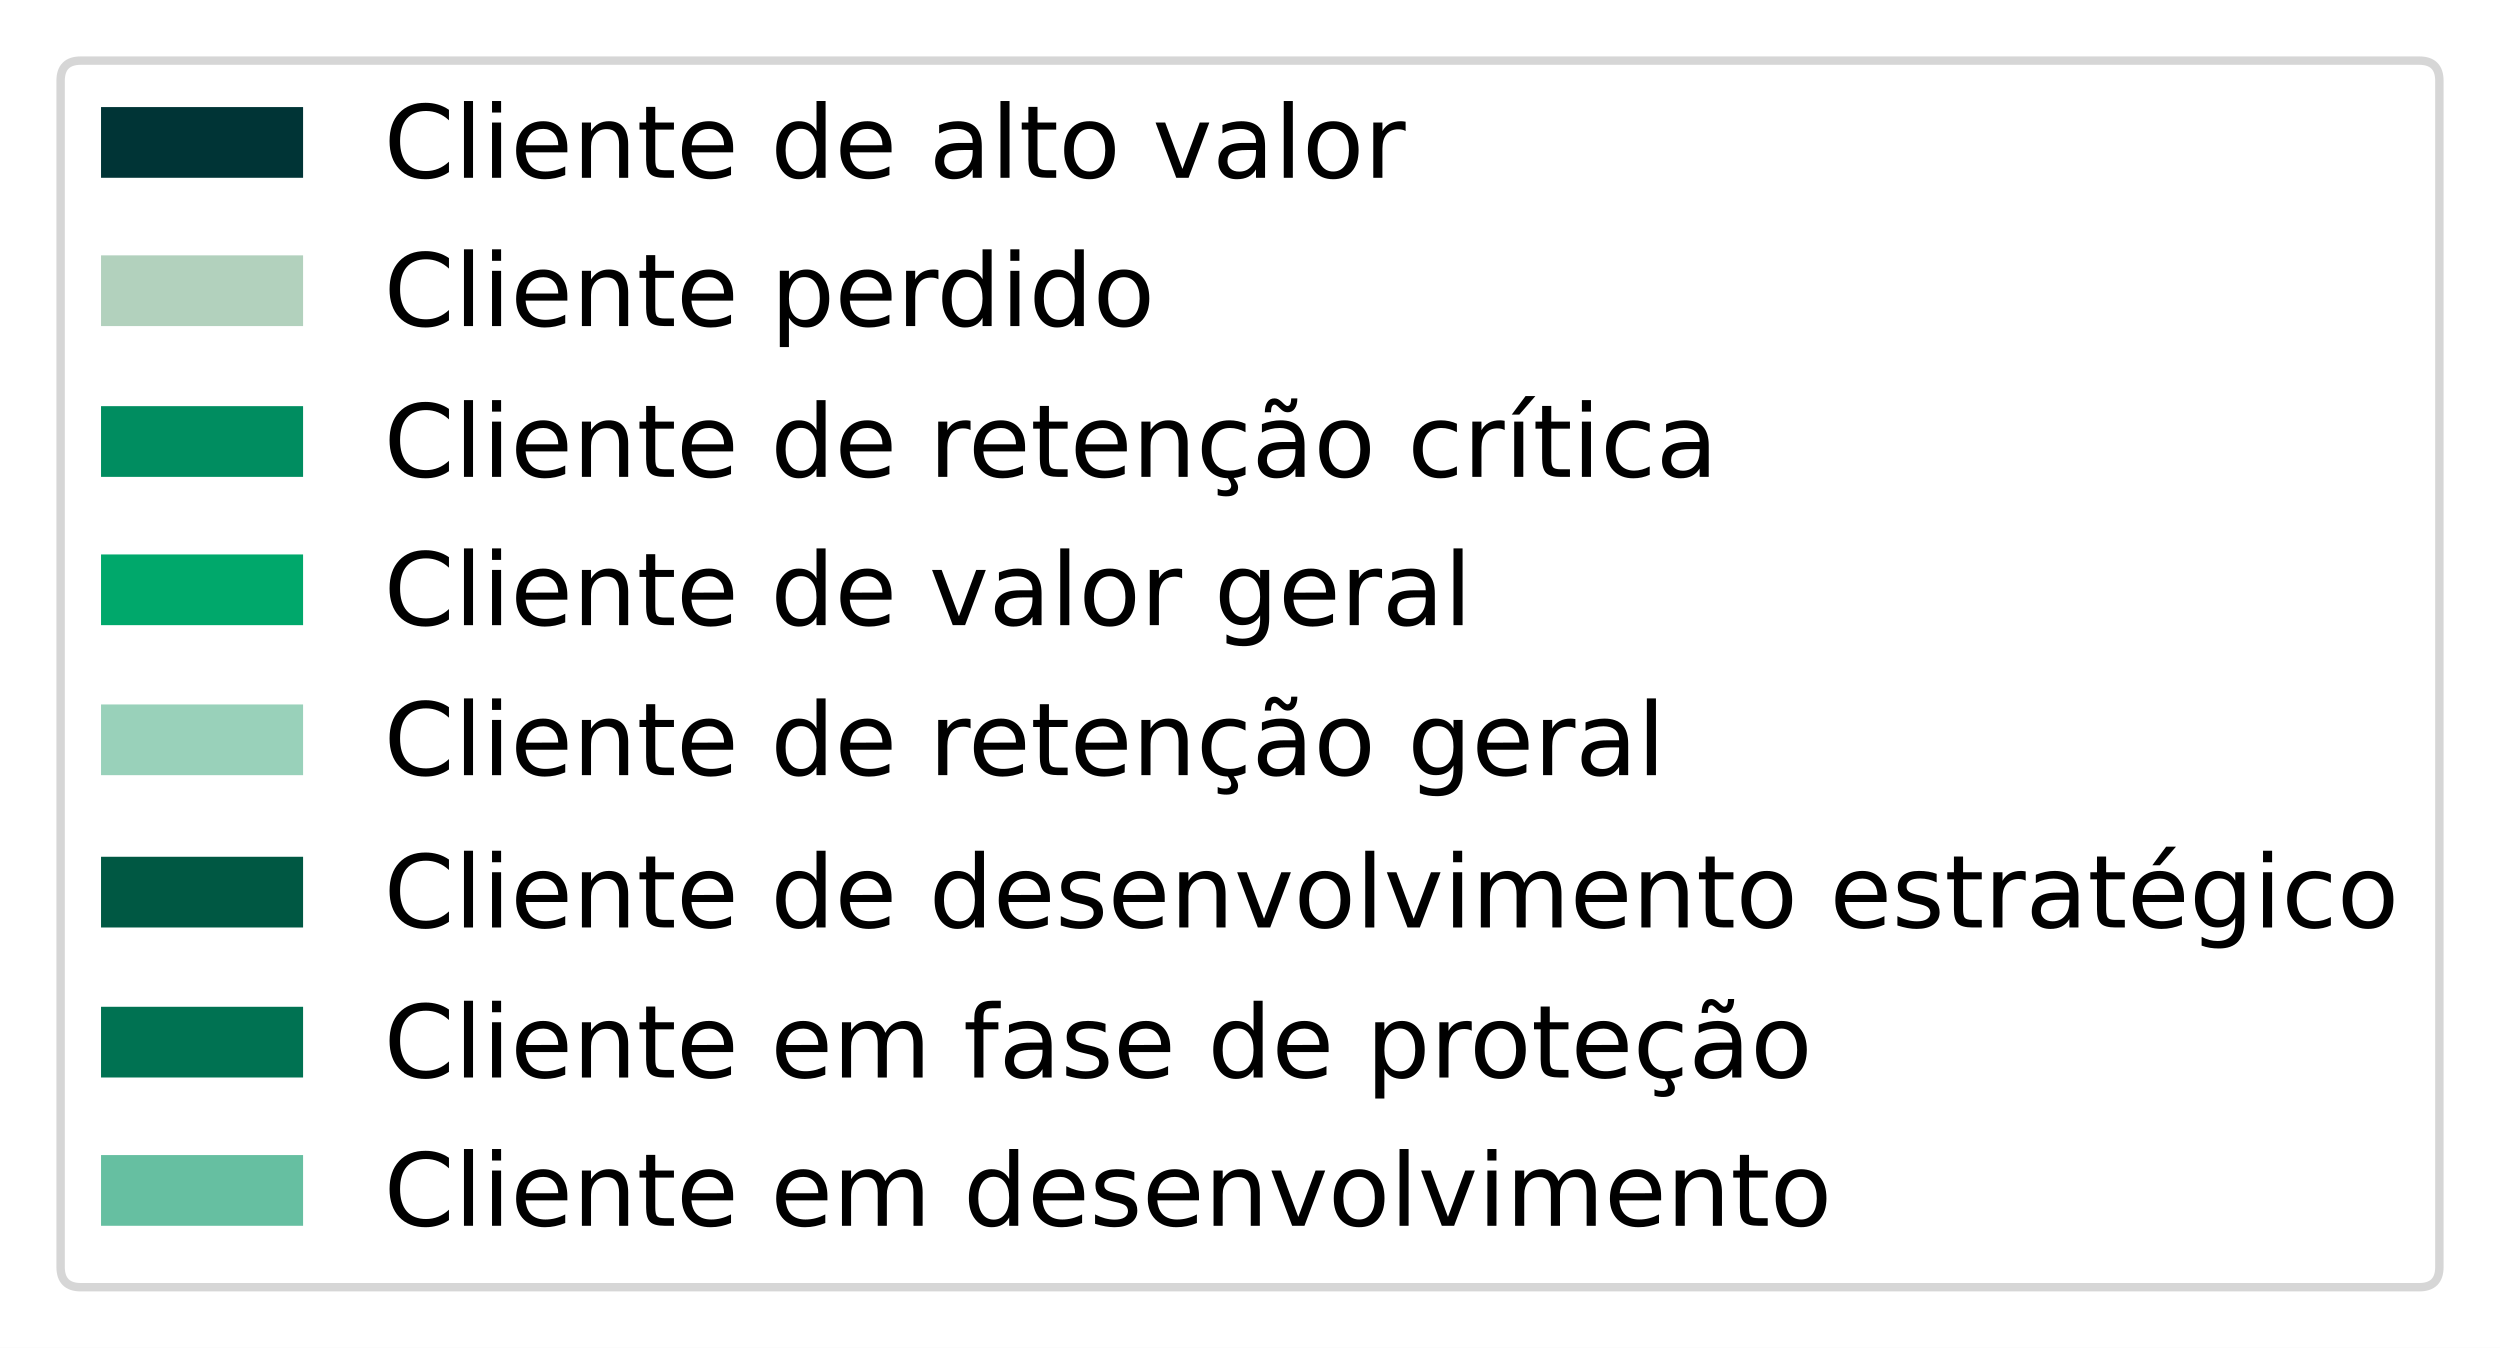
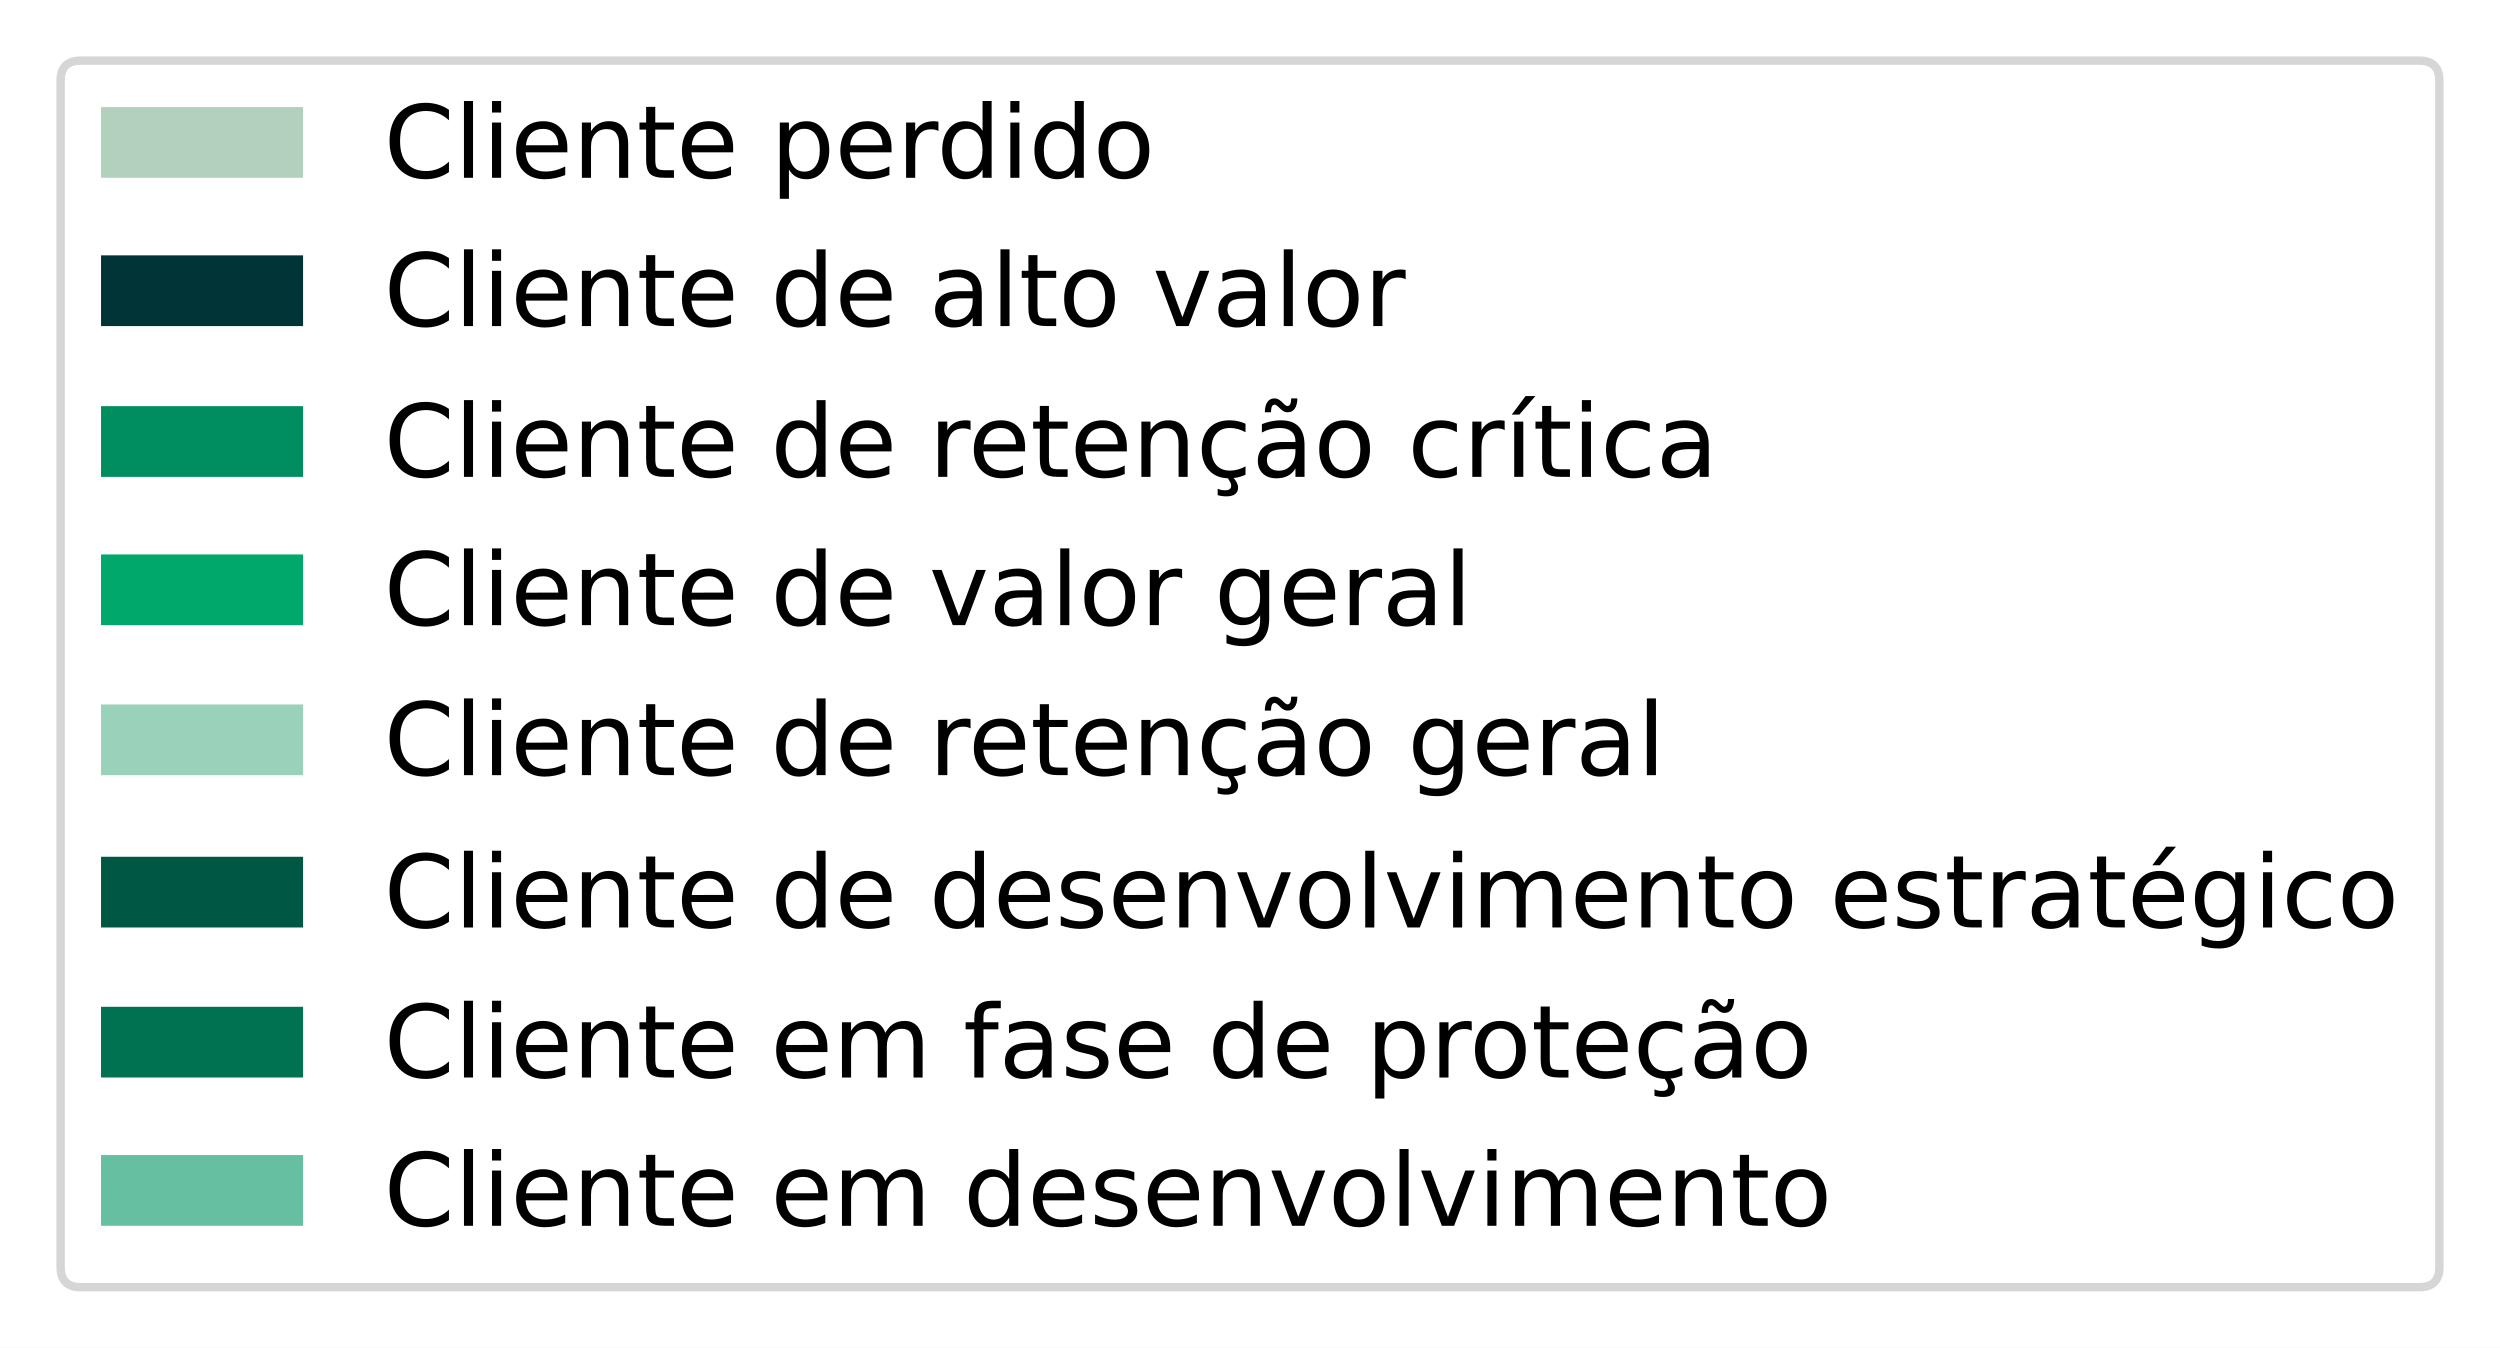
<svg xmlns="http://www.w3.org/2000/svg" xmlns:xlink="http://www.w3.org/1999/xlink" width="296.955pt" height="160.097pt" viewBox="0 0 296.955 160.097" version="1.1">
  <defs>
    <style type="text/css">*{stroke-linejoin: round; stroke-linecap: butt}</style>
  </defs>
  <g id="figure_1">
    <g id="patch_1">
      <path d="M 0 160.097  L 296.955 160.097  L 296.955 0  L 0 0  z " style="fill: #ffffff" />
    </g>
    <g id="axes_1">
      <g id="legend_1">
        <g id="patch_2">
          <path d="M 9.6 152.897  L 287.355 152.897  Q 289.755 152.897 289.755 150.497  L 289.755 9.6  Q 289.755 7.2 287.355 7.2  L 9.6 7.2  Q 7.2 7.2 7.2 9.6  L 7.2 150.497  Q 7.2 152.897 9.6 152.897  z " style="fill: #ffffff; opacity: 0.8; stroke: #cccccc; stroke-linejoin: miter" />
        </g>
        <g id="patch_3">
-           <path d="M 12 21.118  L 36 21.118  L 36 12.718  L 12 12.718  z " style="fill: #003436" />
+           <path d="M 12 21.118  L 36 21.118  L 36 12.718  L 12 12.718  z " style="fill: #b2d1bd" />
        </g>
        <g id="text_1">
          <g transform="translate(45.6 21.11812) scale(0.12 -0.12)">
            <defs>
              <path id="DejaVuSans-43" d="M 4122 4306  L 4122 3641  Q 3803 3938 3442 4084  Q 3081 4231 2675 4231  Q 1875 4231 1450 3742  Q 1025 3253 1025 2328  Q 1025 1406 1450 917  Q 1875 428 2675 428  Q 3081 428 3442 575  Q 3803 722 4122 1019  L 4122 359  Q 3791 134 3420 21  Q 3050 -91 2638 -91  Q 1578 -91 968 557  Q 359 1206 359 2328  Q 359 3453 968 4101  Q 1578 4750 2638 4750  Q 3056 4750 3426 4639  Q 3797 4528 4122 4306  z " transform="scale(0.015625)" />
              <path id="DejaVuSans-6c" d="M 603 4863  L 1178 4863  L 1178 0  L 603 0  L 603 4863  z " transform="scale(0.015625)" />
              <path id="DejaVuSans-69" d="M 603 3500  L 1178 3500  L 1178 0  L 603 0  L 603 3500  z M 603 4863  L 1178 4863  L 1178 4134  L 603 4134  L 603 4863  z " transform="scale(0.015625)" />
              <path id="DejaVuSans-65" d="M 3597 1894  L 3597 1613  L 953 1613  Q 991 1019 1311 708  Q 1631 397 2203 397  Q 2534 397 2845 478  Q 3156 559 3463 722  L 3463 178  Q 3153 47 2828 -22  Q 2503 -91 2169 -91  Q 1331 -91 842 396  Q 353 884 353 1716  Q 353 2575 817 3079  Q 1281 3584 2069 3584  Q 2775 3584 3186 3129  Q 3597 2675 3597 1894  z M 3022 2063  Q 3016 2534 2758 2815  Q 2500 3097 2075 3097  Q 1594 3097 1305 2825  Q 1016 2553 972 2059  L 3022 2063  z " transform="scale(0.015625)" />
              <path id="DejaVuSans-6e" d="M 3513 2113  L 3513 0  L 2938 0  L 2938 2094  Q 2938 2591 2744 2837  Q 2550 3084 2163 3084  Q 1697 3084 1428 2787  Q 1159 2491 1159 1978  L 1159 0  L 581 0  L 581 3500  L 1159 3500  L 1159 2956  Q 1366 3272 1645 3428  Q 1925 3584 2291 3584  Q 2894 3584 3203 3211  Q 3513 2838 3513 2113  z " transform="scale(0.015625)" />
              <path id="DejaVuSans-74" d="M 1172 4494  L 1172 3500  L 2356 3500  L 2356 3053  L 1172 3053  L 1172 1153  Q 1172 725 1289 603  Q 1406 481 1766 481  L 2356 481  L 2356 0  L 1766 0  Q 1100 0 847 248  Q 594 497 594 1153  L 594 3053  L 172 3053  L 172 3500  L 594 3500  L 594 4494  L 1172 4494  z " transform="scale(0.015625)" />
              <path id="DejaVuSans-20" transform="scale(0.015625)" />
+               <path id="DejaVuSans-70" d="M 1159 525  L 1159 -1331  L 581 -1331  L 581 3500  L 1159 3500  L 1159 2969  Q 1341 3281 1617 3432  Q 1894 3584 2278 3584  Q 2916 3584 3314 3078  Q 3713 2572 3713 1747  Q 3713 922 3314 415  Q 2916 -91 2278 -91  Q 1894 -91 1617 61  Q 1341 213 1159 525  z M 3116 1747  Q 3116 2381 2855 2742  Q 2594 3103 2138 3103  Q 1681 3103 1420 2742  Q 1159 2381 1159 1747  Q 1159 1113 1420 752  Q 1681 391 2138 391  Q 2594 391 2855 752  Q 3116 1113 3116 1747  z " transform="scale(0.015625)" />
+               <path id="DejaVuSans-72" d="M 2631 2963  Q 2534 3019 2420 3045  Q 2306 3072 2169 3072  Q 1681 3072 1420 2755  Q 1159 2438 1159 1844  L 1159 0  L 581 0  L 581 3500  L 1159 3500  L 1159 2956  Q 1341 3275 1631 3429  Q 1922 3584 2338 3584  Q 2397 3584 2469 3576  Q 2541 3569 2628 3553  L 2631 2963  z " transform="scale(0.015625)" />
              <path id="DejaVuSans-64" d="M 2906 2969  L 2906 4863  L 3481 4863  L 3481 0  L 2906 0  L 2906 525  Q 2725 213 2448 61  Q 2172 -91 1784 -91  Q 1150 -91 751 415  Q 353 922 353 1747  Q 353 2572 751 3078  Q 1150 3584 1784 3584  Q 2172 3584 2448 3432  Q 2725 3281 2906 2969  z M 947 1747  Q 947 1113 1208 752  Q 1469 391 1925 391  Q 2381 391 2643 752  Q 2906 1113 2906 1747  Q 2906 2381 2643 2742  Q 2381 3103 1925 3103  Q 1469 3103 1208 2742  Q 947 2381 947 1747  z " transform="scale(0.015625)" />
+               <path id="DejaVuSans-6f" d="M 1959 3097  Q 1497 3097 1228 2736  Q 959 2375 959 1747  Q 959 1119 1226 758  Q 1494 397 1959 397  Q 2419 397 2687 759  Q 2956 1122 2956 1747  Q 2956 2369 2687 2733  Q 2419 3097 1959 3097  z M 1959 3584  Q 2709 3584 3137 3096  Q 3566 2609 3566 1747  Q 3566 888 3137 398  Q 2709 -91 1959 -91  Q 1206 -91 779 398  Q 353 888 353 1747  Q 353 2609 779 3096  Q 1206 3584 1959 3584  z " transform="scale(0.015625)" />
+             </defs>
+             <use xlink:href="#DejaVuSans-43" />
+             <use xlink:href="#DejaVuSans-6c" transform="translate(69.82422 0)" />
+             <use xlink:href="#DejaVuSans-69" transform="translate(97.60742 0)" />
+             <use xlink:href="#DejaVuSans-65" transform="translate(125.3906 0)" />
+             <use xlink:href="#DejaVuSans-6e" transform="translate(186.9141 0)" />
+             <use xlink:href="#DejaVuSans-74" transform="translate(250.293 0)" />
+             <use xlink:href="#DejaVuSans-65" transform="translate(289.502 0)" />
+             <use xlink:href="#DejaVuSans-20" transform="translate(351.0254 0)" />
+             <use xlink:href="#DejaVuSans-70" transform="translate(382.8125 0)" />
+             <use xlink:href="#DejaVuSans-65" transform="translate(446.2891 0)" />
+             <use xlink:href="#DejaVuSans-72" transform="translate(507.8125 0)" />
+             <use xlink:href="#DejaVuSans-64" transform="translate(547.1758 0)" />
+             <use xlink:href="#DejaVuSans-69" transform="translate(610.6523 0)" />
+             <use xlink:href="#DejaVuSans-64" transform="translate(638.4355 0)" />
+             <use xlink:href="#DejaVuSans-6f" transform="translate(701.9121 0)" />
+           </g>
+         </g>
+         <g id="patch_4">
+           <path d="M 12 38.732  L 36 38.732  L 36 30.332  L 12 30.332  z " style="fill: #003436" />
+         </g>
+         <g id="text_2">
+           <g transform="translate(45.6 38.73188) scale(0.12 -0.12)">
+             <defs>
              <path id="DejaVuSans-61" d="M 2194 1759  Q 1497 1759 1228 1600  Q 959 1441 959 1056  Q 959 750 1161 570  Q 1363 391 1709 391  Q 2188 391 2477 730  Q 2766 1069 2766 1631  L 2766 1759  L 2194 1759  z M 3341 1997  L 3341 0  L 2766 0  L 2766 531  Q 2569 213 2275 61  Q 1981 -91 1556 -91  Q 1019 -91 701 211  Q 384 513 384 1019  Q 384 1609 779 1909  Q 1175 2209 1959 2209  L 2766 2209  L 2766 2266  Q 2766 2663 2505 2880  Q 2244 3097 1772 3097  Q 1472 3097 1187 3025  Q 903 2953 641 2809  L 641 3341  Q 956 3463 1253 3523  Q 1550 3584 1831 3584  Q 2591 3584 2966 3190  Q 3341 2797 3341 1997  z " transform="scale(0.015625)" />
-               <path id="DejaVuSans-6f" d="M 1959 3097  Q 1497 3097 1228 2736  Q 959 2375 959 1747  Q 959 1119 1226 758  Q 1494 397 1959 397  Q 2419 397 2687 759  Q 2956 1122 2956 1747  Q 2956 2369 2687 2733  Q 2419 3097 1959 3097  z M 1959 3584  Q 2709 3584 3137 3096  Q 3566 2609 3566 1747  Q 3566 888 3137 398  Q 2709 -91 1959 -91  Q 1206 -91 779 398  Q 353 888 353 1747  Q 353 2609 779 3096  Q 1206 3584 1959 3584  z " transform="scale(0.015625)" />
              <path id="DejaVuSans-76" d="M 191 3500  L 800 3500  L 1894 563  L 2988 3500  L 3597 3500  L 2284 0  L 1503 0  L 191 3500  z " transform="scale(0.015625)" />
-               <path id="DejaVuSans-72" d="M 2631 2963  Q 2534 3019 2420 3045  Q 2306 3072 2169 3072  Q 1681 3072 1420 2755  Q 1159 2438 1159 1844  L 1159 0  L 581 0  L 581 3500  L 1159 3500  L 1159 2956  Q 1341 3275 1631 3429  Q 1922 3584 2338 3584  Q 2397 3584 2469 3576  Q 2541 3569 2628 3553  L 2631 2963  z " transform="scale(0.015625)" />
            </defs>
            <use xlink:href="#DejaVuSans-43" />
            <use xlink:href="#DejaVuSans-6c" transform="translate(69.82422 0)" />
            <use xlink:href="#DejaVuSans-69" transform="translate(97.60742 0)" />
            <use xlink:href="#DejaVuSans-65" transform="translate(125.3906 0)" />
            <use xlink:href="#DejaVuSans-6e" transform="translate(186.9141 0)" />
            <use xlink:href="#DejaVuSans-74" transform="translate(250.293 0)" />
            <use xlink:href="#DejaVuSans-65" transform="translate(289.502 0)" />
            <use xlink:href="#DejaVuSans-20" transform="translate(351.0254 0)" />
            <use xlink:href="#DejaVuSans-64" transform="translate(382.8125 0)" />
            <use xlink:href="#DejaVuSans-65" transform="translate(446.2891 0)" />
            <use xlink:href="#DejaVuSans-20" transform="translate(507.8125 0)" />
            <use xlink:href="#DejaVuSans-61" transform="translate(539.5996 0)" />
            <use xlink:href="#DejaVuSans-6c" transform="translate(600.8789 0)" />
            <use xlink:href="#DejaVuSans-74" transform="translate(628.6621 0)" />
            <use xlink:href="#DejaVuSans-6f" transform="translate(667.8711 0)" />
            <use xlink:href="#DejaVuSans-20" transform="translate(729.0527 0)" />
            <use xlink:href="#DejaVuSans-76" transform="translate(760.8398 0)" />
            <use xlink:href="#DejaVuSans-61" transform="translate(820.0195 0)" />
            <use xlink:href="#DejaVuSans-6c" transform="translate(881.2988 0)" />
            <use xlink:href="#DejaVuSans-6f" transform="translate(909.082 0)" />
            <use xlink:href="#DejaVuSans-72" transform="translate(970.2637 0)" />
-           </g>
-         </g>
-         <g id="patch_4">
-           <path d="M 12 38.732  L 36 38.732  L 36 30.332  L 12 30.332  z " style="fill: #b2d1bd" />
-         </g>
-         <g id="text_2">
-           <g transform="translate(45.6 38.73188) scale(0.12 -0.12)">
-             <defs>
-               <path id="DejaVuSans-70" d="M 1159 525  L 1159 -1331  L 581 -1331  L 581 3500  L 1159 3500  L 1159 2969  Q 1341 3281 1617 3432  Q 1894 3584 2278 3584  Q 2916 3584 3314 3078  Q 3713 2572 3713 1747  Q 3713 922 3314 415  Q 2916 -91 2278 -91  Q 1894 -91 1617 61  Q 1341 213 1159 525  z M 3116 1747  Q 3116 2381 2855 2742  Q 2594 3103 2138 3103  Q 1681 3103 1420 2742  Q 1159 2381 1159 1747  Q 1159 1113 1420 752  Q 1681 391 2138 391  Q 2594 391 2855 752  Q 3116 1113 3116 1747  z " transform="scale(0.015625)" />
-             </defs>
-             <use xlink:href="#DejaVuSans-43" />
-             <use xlink:href="#DejaVuSans-6c" transform="translate(69.82422 0)" />
-             <use xlink:href="#DejaVuSans-69" transform="translate(97.60742 0)" />
-             <use xlink:href="#DejaVuSans-65" transform="translate(125.3906 0)" />
-             <use xlink:href="#DejaVuSans-6e" transform="translate(186.9141 0)" />
-             <use xlink:href="#DejaVuSans-74" transform="translate(250.293 0)" />
-             <use xlink:href="#DejaVuSans-65" transform="translate(289.502 0)" />
-             <use xlink:href="#DejaVuSans-20" transform="translate(351.0254 0)" />
-             <use xlink:href="#DejaVuSans-70" transform="translate(382.8125 0)" />
-             <use xlink:href="#DejaVuSans-65" transform="translate(446.2891 0)" />
-             <use xlink:href="#DejaVuSans-72" transform="translate(507.8125 0)" />
-             <use xlink:href="#DejaVuSans-64" transform="translate(547.1758 0)" />
-             <use xlink:href="#DejaVuSans-69" transform="translate(610.6523 0)" />
-             <use xlink:href="#DejaVuSans-64" transform="translate(638.4355 0)" />
-             <use xlink:href="#DejaVuSans-6f" transform="translate(701.9121 0)" />
          </g>
        </g>
        <g id="patch_5">
          <path d="M 12 56.644  L 36 56.644  L 36 48.244  L 12 48.244  z " style="fill: #008d60" />
        </g>
        <g id="text_3">
          <g transform="translate(45.6 56.64375) scale(0.12 -0.12)">
            <defs>
              <path id="DejaVuSans-e7" d="M 3122 3366  L 3122 2828  Q 2878 2963 2633 3030  Q 2388 3097 2138 3097  Q 1578 3097 1268 2742  Q 959 2388 959 1747  Q 959 1106 1268 751  Q 1578 397 2138 397  Q 2388 397 2633 464  Q 2878 531 3122 666  L 3122 134  Q 2881 22 2623 -34  Q 2366 -91 2075 -91  Q 1284 -91 818 406  Q 353 903 353 1747  Q 353 2603 823 3093  Q 1294 3584 2113 3584  Q 2378 3584 2631 3529  Q 2884 3475 3122 3366  z M 2311 0  Q 2482 -194 2566 -358  Q 2651 -522 2651 -672  Q 2651 -950 2463 -1092  Q 2276 -1234 1907 -1234  Q 1764 -1234 1628 -1215  Q 1492 -1197 1357 -1159  L 1357 -750  Q 1464 -803 1579 -826  Q 1695 -850 1842 -850  Q 2026 -850 2120 -775  Q 2214 -700 2214 -556  Q 2214 -463 2146 -327  Q 2079 -191 1939 0  L 2311 0  z " transform="scale(0.015625)" />
              <path id="DejaVuSans-e3" d="M 2194 1759  Q 1497 1759 1228 1600  Q 959 1441 959 1056  Q 959 750 1161 570  Q 1363 391 1709 391  Q 2188 391 2477 730  Q 2766 1069 2766 1631  L 2766 1759  L 2194 1759  z M 3341 1997  L 3341 0  L 2766 0  L 2766 531  Q 2569 213 2275 61  Q 1981 -91 1556 -91  Q 1019 -91 701 211  Q 384 513 384 1019  Q 384 1609 779 1909  Q 1175 2209 1959 2209  L 2766 2209  L 2766 2266  Q 2766 2663 2505 2880  Q 2244 3097 1772 3097  Q 1472 3097 1187 3025  Q 903 2953 641 2809  L 641 3341  Q 956 3463 1253 3523  Q 1550 3584 1831 3584  Q 2591 3584 2966 3190  Q 3341 2797 3341 1997  z M 1844 4281  L 1665 4453  Q 1597 4516 1545 4545  Q 1494 4575 1453 4575  Q 1334 4575 1278 4461  Q 1222 4347 1215 4091  L 825 4091  Q 831 4513 990 4742  Q 1150 4972 1434 4972  Q 1553 4972 1653 4928  Q 1753 4884 1869 4781  L 2047 4609  Q 2115 4547 2167 4517  Q 2219 4488 2259 4488  Q 2378 4488 2434 4602  Q 2490 4716 2497 4972  L 2887 4972  Q 2881 4550 2721 4320  Q 2562 4091 2278 4091  Q 2159 4091 2059 4134  Q 1959 4178 1844 4281  z " transform="scale(0.015625)" />
              <path id="DejaVuSans-63" d="M 3122 3366  L 3122 2828  Q 2878 2963 2633 3030  Q 2388 3097 2138 3097  Q 1578 3097 1268 2742  Q 959 2388 959 1747  Q 959 1106 1268 751  Q 1578 397 2138 397  Q 2388 397 2633 464  Q 2878 531 3122 666  L 3122 134  Q 2881 22 2623 -34  Q 2366 -91 2075 -91  Q 1284 -91 818 406  Q 353 903 353 1747  Q 353 2603 823 3093  Q 1294 3584 2113 3584  Q 2378 3584 2631 3529  Q 2884 3475 3122 3366  z " transform="scale(0.015625)" />
              <path id="DejaVuSans-ed" d="M 1322 5119  L 1944 5119  L 926 3944  L 447 3944  L 1322 5119  z M 603 3500  L 1178 3500  L 1178 0  L 603 0  L 603 3500  z M 891 3584  L 891 3584  z " transform="scale(0.015625)" />
            </defs>
            <use xlink:href="#DejaVuSans-43" />
            <use xlink:href="#DejaVuSans-6c" transform="translate(69.82422 0)" />
            <use xlink:href="#DejaVuSans-69" transform="translate(97.60742 0)" />
            <use xlink:href="#DejaVuSans-65" transform="translate(125.3906 0)" />
            <use xlink:href="#DejaVuSans-6e" transform="translate(186.9141 0)" />
            <use xlink:href="#DejaVuSans-74" transform="translate(250.293 0)" />
            <use xlink:href="#DejaVuSans-65" transform="translate(289.502 0)" />
            <use xlink:href="#DejaVuSans-20" transform="translate(351.0254 0)" />
            <use xlink:href="#DejaVuSans-64" transform="translate(382.8125 0)" />
            <use xlink:href="#DejaVuSans-65" transform="translate(446.2891 0)" />
            <use xlink:href="#DejaVuSans-20" transform="translate(507.8125 0)" />
            <use xlink:href="#DejaVuSans-72" transform="translate(539.5996 0)" />
            <use xlink:href="#DejaVuSans-65" transform="translate(578.4629 0)" />
            <use xlink:href="#DejaVuSans-74" transform="translate(639.9863 0)" />
            <use xlink:href="#DejaVuSans-65" transform="translate(679.1953 0)" />
            <use xlink:href="#DejaVuSans-6e" transform="translate(740.7188 0)" />
            <use xlink:href="#DejaVuSans-e7" transform="translate(804.0977 0)" />
            <use xlink:href="#DejaVuSans-e3" transform="translate(859.0781 0)" />
            <use xlink:href="#DejaVuSans-6f" transform="translate(920.3574 0)" />
            <use xlink:href="#DejaVuSans-20" transform="translate(981.5391 0)" />
            <use xlink:href="#DejaVuSans-63" transform="translate(1013.326 0)" />
            <use xlink:href="#DejaVuSans-72" transform="translate(1068.307 0)" />
            <use xlink:href="#DejaVuSans-ed" transform="translate(1109.42 0)" />
            <use xlink:href="#DejaVuSans-74" transform="translate(1137.203 0)" />
            <use xlink:href="#DejaVuSans-69" transform="translate(1176.412 0)" />
            <use xlink:href="#DejaVuSans-63" transform="translate(1204.195 0)" />
            <use xlink:href="#DejaVuSans-61" transform="translate(1259.176 0)" />
          </g>
        </g>
        <g id="patch_6">
          <path d="M 12 74.257  L 36 74.257  L 36 65.858  L 12 65.858  z " style="fill: #00a86b" />
        </g>
        <g id="text_4">
          <g transform="translate(45.6 74.2575) scale(0.12 -0.12)">
            <defs>
              <path id="DejaVuSans-67" d="M 2906 1791  Q 2906 2416 2648 2759  Q 2391 3103 1925 3103  Q 1463 3103 1205 2759  Q 947 2416 947 1791  Q 947 1169 1205 825  Q 1463 481 1925 481  Q 2391 481 2648 825  Q 2906 1169 2906 1791  z M 3481 434  Q 3481 -459 3084 -895  Q 2688 -1331 1869 -1331  Q 1566 -1331 1297 -1286  Q 1028 -1241 775 -1147  L 775 -588  Q 1028 -725 1275 -790  Q 1522 -856 1778 -856  Q 2344 -856 2625 -561  Q 2906 -266 2906 331  L 2906 616  Q 2728 306 2450 153  Q 2172 0 1784 0  Q 1141 0 747 490  Q 353 981 353 1791  Q 353 2603 747 3093  Q 1141 3584 1784 3584  Q 2172 3584 2450 3431  Q 2728 3278 2906 2969  L 2906 3500  L 3481 3500  L 3481 434  z " transform="scale(0.015625)" />
            </defs>
            <use xlink:href="#DejaVuSans-43" />
            <use xlink:href="#DejaVuSans-6c" transform="translate(69.82422 0)" />
            <use xlink:href="#DejaVuSans-69" transform="translate(97.60742 0)" />
            <use xlink:href="#DejaVuSans-65" transform="translate(125.3906 0)" />
            <use xlink:href="#DejaVuSans-6e" transform="translate(186.9141 0)" />
            <use xlink:href="#DejaVuSans-74" transform="translate(250.293 0)" />
            <use xlink:href="#DejaVuSans-65" transform="translate(289.502 0)" />
            <use xlink:href="#DejaVuSans-20" transform="translate(351.0254 0)" />
            <use xlink:href="#DejaVuSans-64" transform="translate(382.8125 0)" />
            <use xlink:href="#DejaVuSans-65" transform="translate(446.2891 0)" />
            <use xlink:href="#DejaVuSans-20" transform="translate(507.8125 0)" />
            <use xlink:href="#DejaVuSans-76" transform="translate(539.5996 0)" />
            <use xlink:href="#DejaVuSans-61" transform="translate(598.7793 0)" />
            <use xlink:href="#DejaVuSans-6c" transform="translate(660.0586 0)" />
            <use xlink:href="#DejaVuSans-6f" transform="translate(687.8418 0)" />
            <use xlink:href="#DejaVuSans-72" transform="translate(749.0234 0)" />
            <use xlink:href="#DejaVuSans-20" transform="translate(790.1367 0)" />
            <use xlink:href="#DejaVuSans-67" transform="translate(821.9238 0)" />
            <use xlink:href="#DejaVuSans-65" transform="translate(885.4004 0)" />
            <use xlink:href="#DejaVuSans-72" transform="translate(946.9238 0)" />
            <use xlink:href="#DejaVuSans-61" transform="translate(988.0371 0)" />
            <use xlink:href="#DejaVuSans-6c" transform="translate(1049.316 0)" />
          </g>
        </g>
        <g id="patch_7">
          <path d="M 12 92.076  L 36 92.076  L 36 83.676  L 12 83.676  z " style="fill: #99d1ba" />
        </g>
        <g id="text_5">
          <g transform="translate(45.6 92.07563) scale(0.12 -0.12)">
            <use xlink:href="#DejaVuSans-43" />
            <use xlink:href="#DejaVuSans-6c" transform="translate(69.82422 0)" />
            <use xlink:href="#DejaVuSans-69" transform="translate(97.60742 0)" />
            <use xlink:href="#DejaVuSans-65" transform="translate(125.3906 0)" />
            <use xlink:href="#DejaVuSans-6e" transform="translate(186.9141 0)" />
            <use xlink:href="#DejaVuSans-74" transform="translate(250.293 0)" />
            <use xlink:href="#DejaVuSans-65" transform="translate(289.502 0)" />
            <use xlink:href="#DejaVuSans-20" transform="translate(351.0254 0)" />
            <use xlink:href="#DejaVuSans-64" transform="translate(382.8125 0)" />
            <use xlink:href="#DejaVuSans-65" transform="translate(446.2891 0)" />
            <use xlink:href="#DejaVuSans-20" transform="translate(507.8125 0)" />
            <use xlink:href="#DejaVuSans-72" transform="translate(539.5996 0)" />
            <use xlink:href="#DejaVuSans-65" transform="translate(578.4629 0)" />
            <use xlink:href="#DejaVuSans-74" transform="translate(639.9863 0)" />
            <use xlink:href="#DejaVuSans-65" transform="translate(679.1953 0)" />
            <use xlink:href="#DejaVuSans-6e" transform="translate(740.7188 0)" />
            <use xlink:href="#DejaVuSans-e7" transform="translate(804.0977 0)" />
            <use xlink:href="#DejaVuSans-e3" transform="translate(859.0781 0)" />
            <use xlink:href="#DejaVuSans-6f" transform="translate(920.3574 0)" />
            <use xlink:href="#DejaVuSans-20" transform="translate(981.5391 0)" />
            <use xlink:href="#DejaVuSans-67" transform="translate(1013.326 0)" />
            <use xlink:href="#DejaVuSans-65" transform="translate(1076.803 0)" />
            <use xlink:href="#DejaVuSans-72" transform="translate(1138.326 0)" />
            <use xlink:href="#DejaVuSans-61" transform="translate(1179.439 0)" />
            <use xlink:href="#DejaVuSans-6c" transform="translate(1240.719 0)" />
          </g>
        </g>
        <g id="patch_8">
          <path d="M 12 110.169  L 36 110.169  L 36 101.769  L 12 101.769  z " style="fill: #005843" />
        </g>
        <g id="text_6">
          <g transform="translate(45.6 110.1694) scale(0.12 -0.12)">
            <defs>
              <path id="DejaVuSans-73" d="M 2834 3397  L 2834 2853  Q 2591 2978 2328 3040  Q 2066 3103 1784 3103  Q 1356 3103 1142 2972  Q 928 2841 928 2578  Q 928 2378 1081 2264  Q 1234 2150 1697 2047  L 1894 2003  Q 2506 1872 2764 1633  Q 3022 1394 3022 966  Q 3022 478 2636 193  Q 2250 -91 1575 -91  Q 1294 -91 989 -36  Q 684 19 347 128  L 347 722  Q 666 556 975 473  Q 1284 391 1588 391  Q 1994 391 2212 530  Q 2431 669 2431 922  Q 2431 1156 2273 1281  Q 2116 1406 1581 1522  L 1381 1569  Q 847 1681 609 1914  Q 372 2147 372 2553  Q 372 3047 722 3315  Q 1072 3584 1716 3584  Q 2034 3584 2315 3537  Q 2597 3491 2834 3397  z " transform="scale(0.015625)" />
              <path id="DejaVuSans-6d" d="M 3328 2828  Q 3544 3216 3844 3400  Q 4144 3584 4550 3584  Q 5097 3584 5394 3201  Q 5691 2819 5691 2113  L 5691 0  L 5113 0  L 5113 2094  Q 5113 2597 4934 2840  Q 4756 3084 4391 3084  Q 3944 3084 3684 2787  Q 3425 2491 3425 1978  L 3425 0  L 2847 0  L 2847 2094  Q 2847 2600 2669 2842  Q 2491 3084 2119 3084  Q 1678 3084 1418 2786  Q 1159 2488 1159 1978  L 1159 0  L 581 0  L 581 3500  L 1159 3500  L 1159 2956  Q 1356 3278 1631 3431  Q 1906 3584 2284 3584  Q 2666 3584 2933 3390  Q 3200 3197 3328 2828  z " transform="scale(0.015625)" />
              <path id="DejaVuSans-e9" d="M 3597 1894  L 3597 1613  L 953 1613  Q 991 1019 1311 708  Q 1631 397 2203 397  Q 2534 397 2845 478  Q 3156 559 3463 722  L 3463 178  Q 3153 47 2828 -22  Q 2503 -91 2169 -91  Q 1331 -91 842 396  Q 353 884 353 1716  Q 353 2575 817 3079  Q 1281 3584 2069 3584  Q 2775 3584 3186 3129  Q 3597 2675 3597 1894  z M 3022 2063  Q 3016 2534 2758 2815  Q 2500 3097 2075 3097  Q 1594 3097 1305 2825  Q 1016 2553 972 2059  L 3022 2063  z M 2466 5119  L 3088 5119  L 2070 3944  L 1591 3944  L 2466 5119  z " transform="scale(0.015625)" />
            </defs>
            <use xlink:href="#DejaVuSans-43" />
            <use xlink:href="#DejaVuSans-6c" transform="translate(69.82422 0)" />
            <use xlink:href="#DejaVuSans-69" transform="translate(97.60742 0)" />
            <use xlink:href="#DejaVuSans-65" transform="translate(125.3906 0)" />
            <use xlink:href="#DejaVuSans-6e" transform="translate(186.9141 0)" />
            <use xlink:href="#DejaVuSans-74" transform="translate(250.293 0)" />
            <use xlink:href="#DejaVuSans-65" transform="translate(289.502 0)" />
            <use xlink:href="#DejaVuSans-20" transform="translate(351.0254 0)" />
            <use xlink:href="#DejaVuSans-64" transform="translate(382.8125 0)" />
            <use xlink:href="#DejaVuSans-65" transform="translate(446.2891 0)" />
            <use xlink:href="#DejaVuSans-20" transform="translate(507.8125 0)" />
            <use xlink:href="#DejaVuSans-64" transform="translate(539.5996 0)" />
            <use xlink:href="#DejaVuSans-65" transform="translate(603.0762 0)" />
            <use xlink:href="#DejaVuSans-73" transform="translate(664.5996 0)" />
            <use xlink:href="#DejaVuSans-65" transform="translate(716.6992 0)" />
            <use xlink:href="#DejaVuSans-6e" transform="translate(778.2227 0)" />
            <use xlink:href="#DejaVuSans-76" transform="translate(841.6016 0)" />
            <use xlink:href="#DejaVuSans-6f" transform="translate(900.7812 0)" />
            <use xlink:href="#DejaVuSans-6c" transform="translate(961.9629 0)" />
            <use xlink:href="#DejaVuSans-76" transform="translate(989.7461 0)" />
            <use xlink:href="#DejaVuSans-69" transform="translate(1048.926 0)" />
            <use xlink:href="#DejaVuSans-6d" transform="translate(1076.709 0)" />
            <use xlink:href="#DejaVuSans-65" transform="translate(1174.121 0)" />
            <use xlink:href="#DejaVuSans-6e" transform="translate(1235.645 0)" />
            <use xlink:href="#DejaVuSans-74" transform="translate(1299.023 0)" />
            <use xlink:href="#DejaVuSans-6f" transform="translate(1338.232 0)" />
            <use xlink:href="#DejaVuSans-20" transform="translate(1399.414 0)" />
            <use xlink:href="#DejaVuSans-65" transform="translate(1431.201 0)" />
            <use xlink:href="#DejaVuSans-73" transform="translate(1492.725 0)" />
            <use xlink:href="#DejaVuSans-74" transform="translate(1544.824 0)" />
            <use xlink:href="#DejaVuSans-72" transform="translate(1584.033 0)" />
            <use xlink:href="#DejaVuSans-61" transform="translate(1625.146 0)" />
            <use xlink:href="#DejaVuSans-74" transform="translate(1686.426 0)" />
            <use xlink:href="#DejaVuSans-e9" transform="translate(1725.635 0)" />
            <use xlink:href="#DejaVuSans-67" transform="translate(1787.158 0)" />
            <use xlink:href="#DejaVuSans-69" transform="translate(1850.635 0)" />
            <use xlink:href="#DejaVuSans-63" transform="translate(1878.418 0)" />
            <use xlink:href="#DejaVuSans-6f" transform="translate(1933.398 0)" />
          </g>
        </g>
        <g id="patch_9">
          <path d="M 12 127.987  L 36 127.987  L 36 119.588  L 12 119.588  z " style="fill: #007252" />
        </g>
        <g id="text_7">
          <g transform="translate(45.6 127.9875) scale(0.12 -0.12)">
            <defs>
              <path id="DejaVuSans-66" d="M 2375 4863  L 2375 4384  L 1825 4384  Q 1516 4384 1395 4259  Q 1275 4134 1275 3809  L 1275 3500  L 2222 3500  L 2222 3053  L 1275 3053  L 1275 0  L 697 0  L 697 3053  L 147 3053  L 147 3500  L 697 3500  L 697 3744  Q 697 4328 969 4595  Q 1241 4863 1831 4863  L 2375 4863  z " transform="scale(0.015625)" />
            </defs>
            <use xlink:href="#DejaVuSans-43" />
            <use xlink:href="#DejaVuSans-6c" transform="translate(69.82422 0)" />
            <use xlink:href="#DejaVuSans-69" transform="translate(97.60742 0)" />
            <use xlink:href="#DejaVuSans-65" transform="translate(125.3906 0)" />
            <use xlink:href="#DejaVuSans-6e" transform="translate(186.9141 0)" />
            <use xlink:href="#DejaVuSans-74" transform="translate(250.293 0)" />
            <use xlink:href="#DejaVuSans-65" transform="translate(289.502 0)" />
            <use xlink:href="#DejaVuSans-20" transform="translate(351.0254 0)" />
            <use xlink:href="#DejaVuSans-65" transform="translate(382.8125 0)" />
            <use xlink:href="#DejaVuSans-6d" transform="translate(444.3359 0)" />
            <use xlink:href="#DejaVuSans-20" transform="translate(541.748 0)" />
            <use xlink:href="#DejaVuSans-66" transform="translate(573.5352 0)" />
            <use xlink:href="#DejaVuSans-61" transform="translate(608.7402 0)" />
            <use xlink:href="#DejaVuSans-73" transform="translate(670.0195 0)" />
            <use xlink:href="#DejaVuSans-65" transform="translate(722.1191 0)" />
            <use xlink:href="#DejaVuSans-20" transform="translate(783.6426 0)" />
            <use xlink:href="#DejaVuSans-64" transform="translate(815.4297 0)" />
            <use xlink:href="#DejaVuSans-65" transform="translate(878.9062 0)" />
            <use xlink:href="#DejaVuSans-20" transform="translate(940.4297 0)" />
            <use xlink:href="#DejaVuSans-70" transform="translate(972.2168 0)" />
            <use xlink:href="#DejaVuSans-72" transform="translate(1035.693 0)" />
            <use xlink:href="#DejaVuSans-6f" transform="translate(1074.557 0)" />
            <use xlink:href="#DejaVuSans-74" transform="translate(1135.738 0)" />
            <use xlink:href="#DejaVuSans-65" transform="translate(1174.947 0)" />
            <use xlink:href="#DejaVuSans-e7" transform="translate(1236.471 0)" />
            <use xlink:href="#DejaVuSans-e3" transform="translate(1291.451 0)" />
            <use xlink:href="#DejaVuSans-6f" transform="translate(1352.73 0)" />
          </g>
        </g>
        <g id="patch_10">
          <path d="M 12 145.601  L 36 145.601  L 36 137.201  L 12 137.201  z " style="fill: #66bfa1" />
        </g>
        <g id="text_8">
          <g transform="translate(45.6 145.6012) scale(0.12 -0.12)">
            <use xlink:href="#DejaVuSans-43" />
            <use xlink:href="#DejaVuSans-6c" transform="translate(69.82422 0)" />
            <use xlink:href="#DejaVuSans-69" transform="translate(97.60742 0)" />
            <use xlink:href="#DejaVuSans-65" transform="translate(125.3906 0)" />
            <use xlink:href="#DejaVuSans-6e" transform="translate(186.9141 0)" />
            <use xlink:href="#DejaVuSans-74" transform="translate(250.293 0)" />
            <use xlink:href="#DejaVuSans-65" transform="translate(289.502 0)" />
            <use xlink:href="#DejaVuSans-20" transform="translate(351.0254 0)" />
            <use xlink:href="#DejaVuSans-65" transform="translate(382.8125 0)" />
            <use xlink:href="#DejaVuSans-6d" transform="translate(444.3359 0)" />
            <use xlink:href="#DejaVuSans-20" transform="translate(541.748 0)" />
            <use xlink:href="#DejaVuSans-64" transform="translate(573.5352 0)" />
            <use xlink:href="#DejaVuSans-65" transform="translate(637.0117 0)" />
            <use xlink:href="#DejaVuSans-73" transform="translate(698.5352 0)" />
            <use xlink:href="#DejaVuSans-65" transform="translate(750.6348 0)" />
            <use xlink:href="#DejaVuSans-6e" transform="translate(812.1582 0)" />
            <use xlink:href="#DejaVuSans-76" transform="translate(875.5371 0)" />
            <use xlink:href="#DejaVuSans-6f" transform="translate(934.7168 0)" />
            <use xlink:href="#DejaVuSans-6c" transform="translate(995.8984 0)" />
            <use xlink:href="#DejaVuSans-76" transform="translate(1023.682 0)" />
            <use xlink:href="#DejaVuSans-69" transform="translate(1082.861 0)" />
            <use xlink:href="#DejaVuSans-6d" transform="translate(1110.645 0)" />
            <use xlink:href="#DejaVuSans-65" transform="translate(1208.057 0)" />
            <use xlink:href="#DejaVuSans-6e" transform="translate(1269.58 0)" />
            <use xlink:href="#DejaVuSans-74" transform="translate(1332.959 0)" />
            <use xlink:href="#DejaVuSans-6f" transform="translate(1372.168 0)" />
          </g>
        </g>
      </g>
    </g>
  </g>
</svg>
